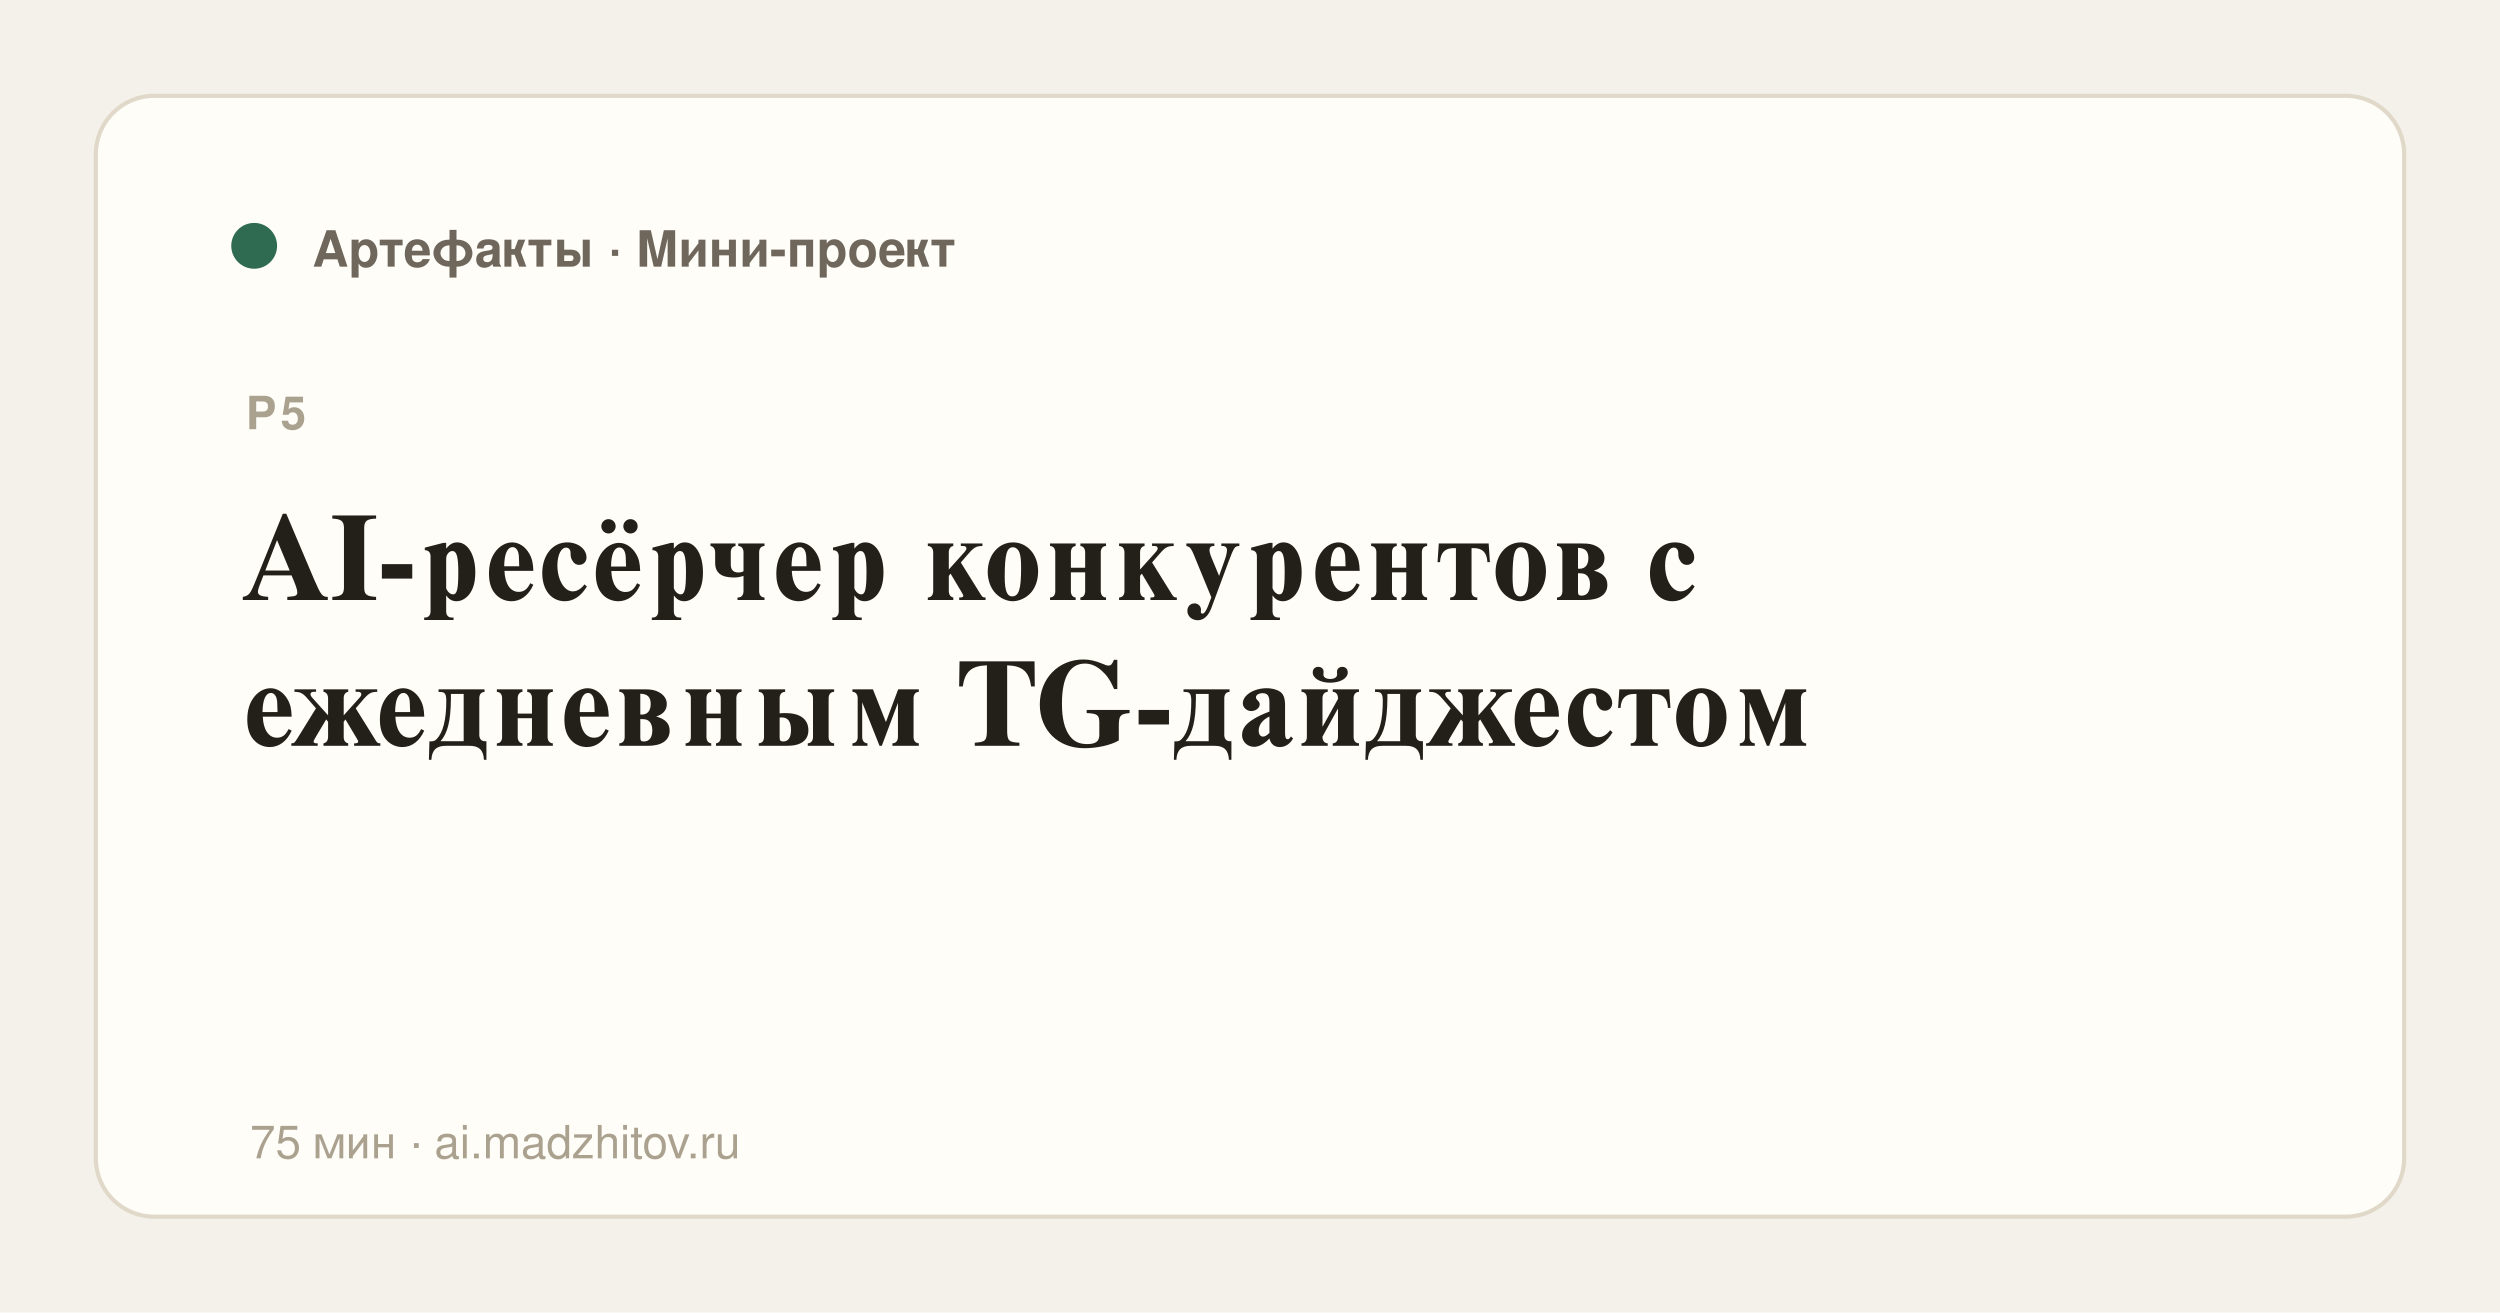
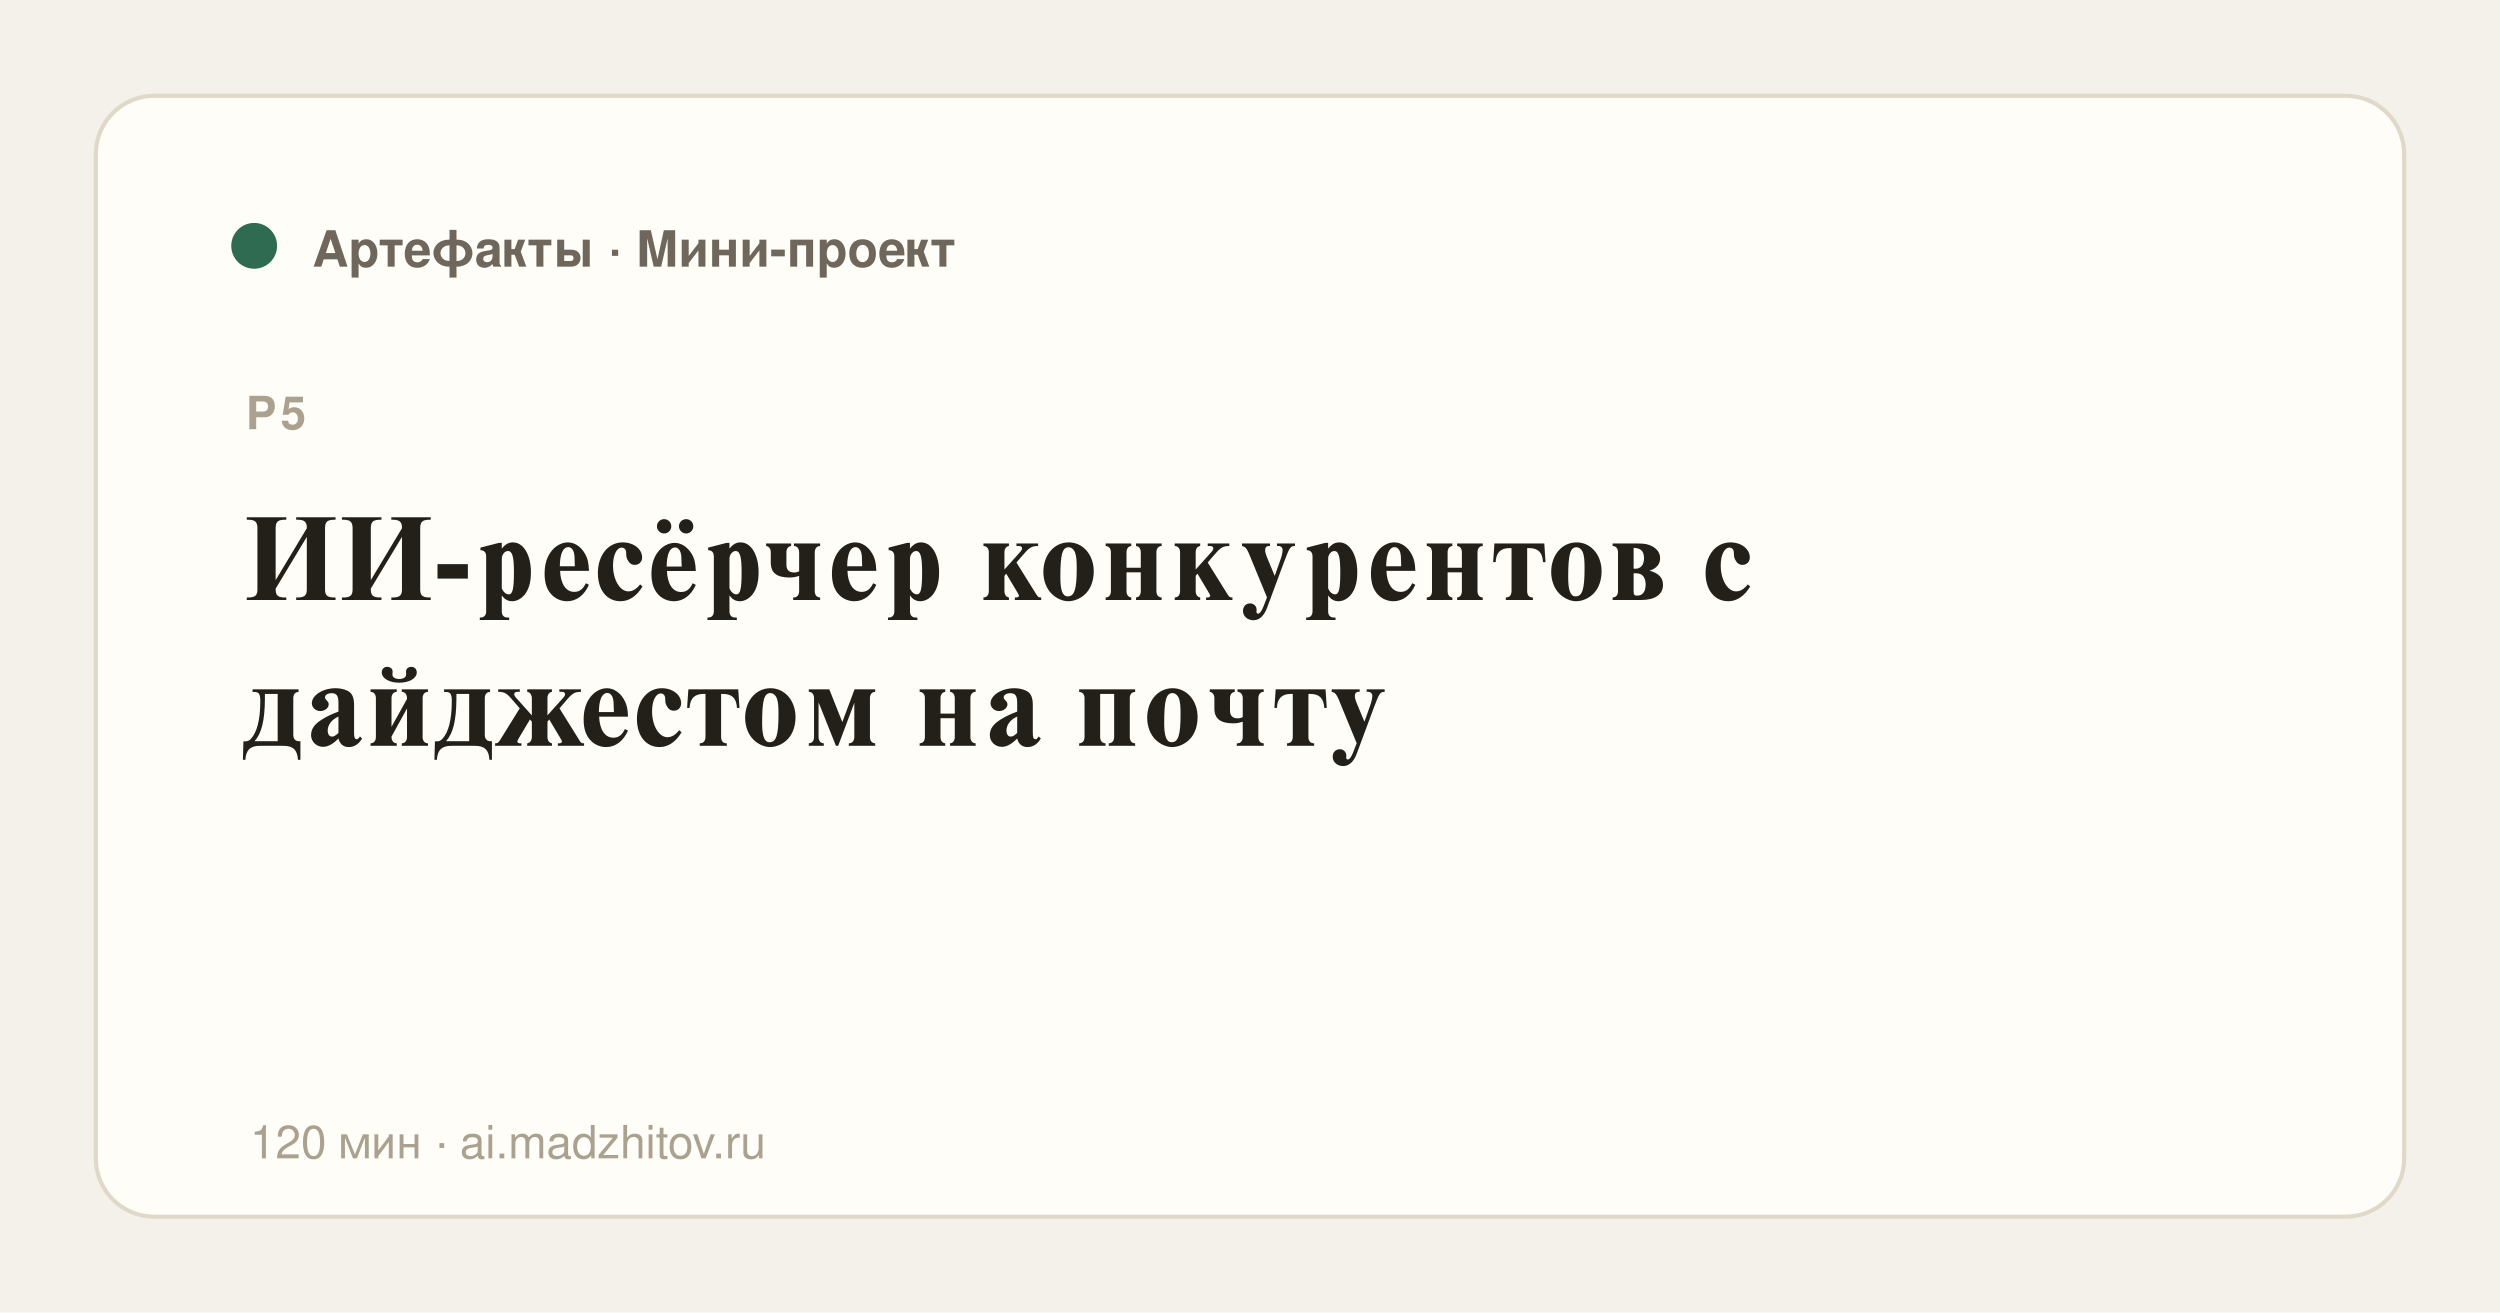
<svg xmlns="http://www.w3.org/2000/svg" width="1200" height="630" viewBox="0 0 1200 630">
  <rect width="1200" height="630" fill="#f4f1ea" />
  <rect x="46" y="46" width="1108" height="538" rx="28" fill="#fffdf8" stroke="#e0d9c9" stroke-width="2" />
  <circle cx="122" cy="118" r="11" fill="#2f6b50" />
  <text x="150" y="128" fill="#6f675b" font-family="Helvetica, Arial, sans-serif" font-size="24" font-weight="600">Артефакты · Мини-проект</text>
  <text x="118" y="206" fill="#aaa18f" font-family="Helvetica, Arial, sans-serif" font-size="22" font-weight="700" letter-spacing="2">P5</text>
-   <text x="116" y="288" fill="#23201a" font-family="Georgia, Times, serif" font-weight="700" font-size="60" letter-spacing="-1">AI-ресёрчер конкурентов с</text>
-   <text x="116" y="358" fill="#23201a" font-family="Georgia, Times, serif" font-weight="700" font-size="60" letter-spacing="-1">ежедневным TG-дайджестом</text>
-   <text x="120" y="556" fill="#aaa18f" font-family="Helvetica, Arial, sans-serif" font-size="22">75 мин · ai.madzhitov.ru</text>
+   <text x="116" y="288" fill="#23201a" font-family="Georgia, Times, serif" font-weight="700" font-size="60" letter-spacing="-1">ИИ-ресёрчер конкурентов с</text>
+   <text x="116" y="358" fill="#23201a" font-family="Georgia, Times, serif" font-weight="700" font-size="60" letter-spacing="-1">дайджестом на почту</text>
+   <text x="120" y="556" fill="#aaa18f" font-family="Helvetica, Arial, sans-serif" font-size="22">120 мин · ai.madzhitov.ru</text>
</svg>
